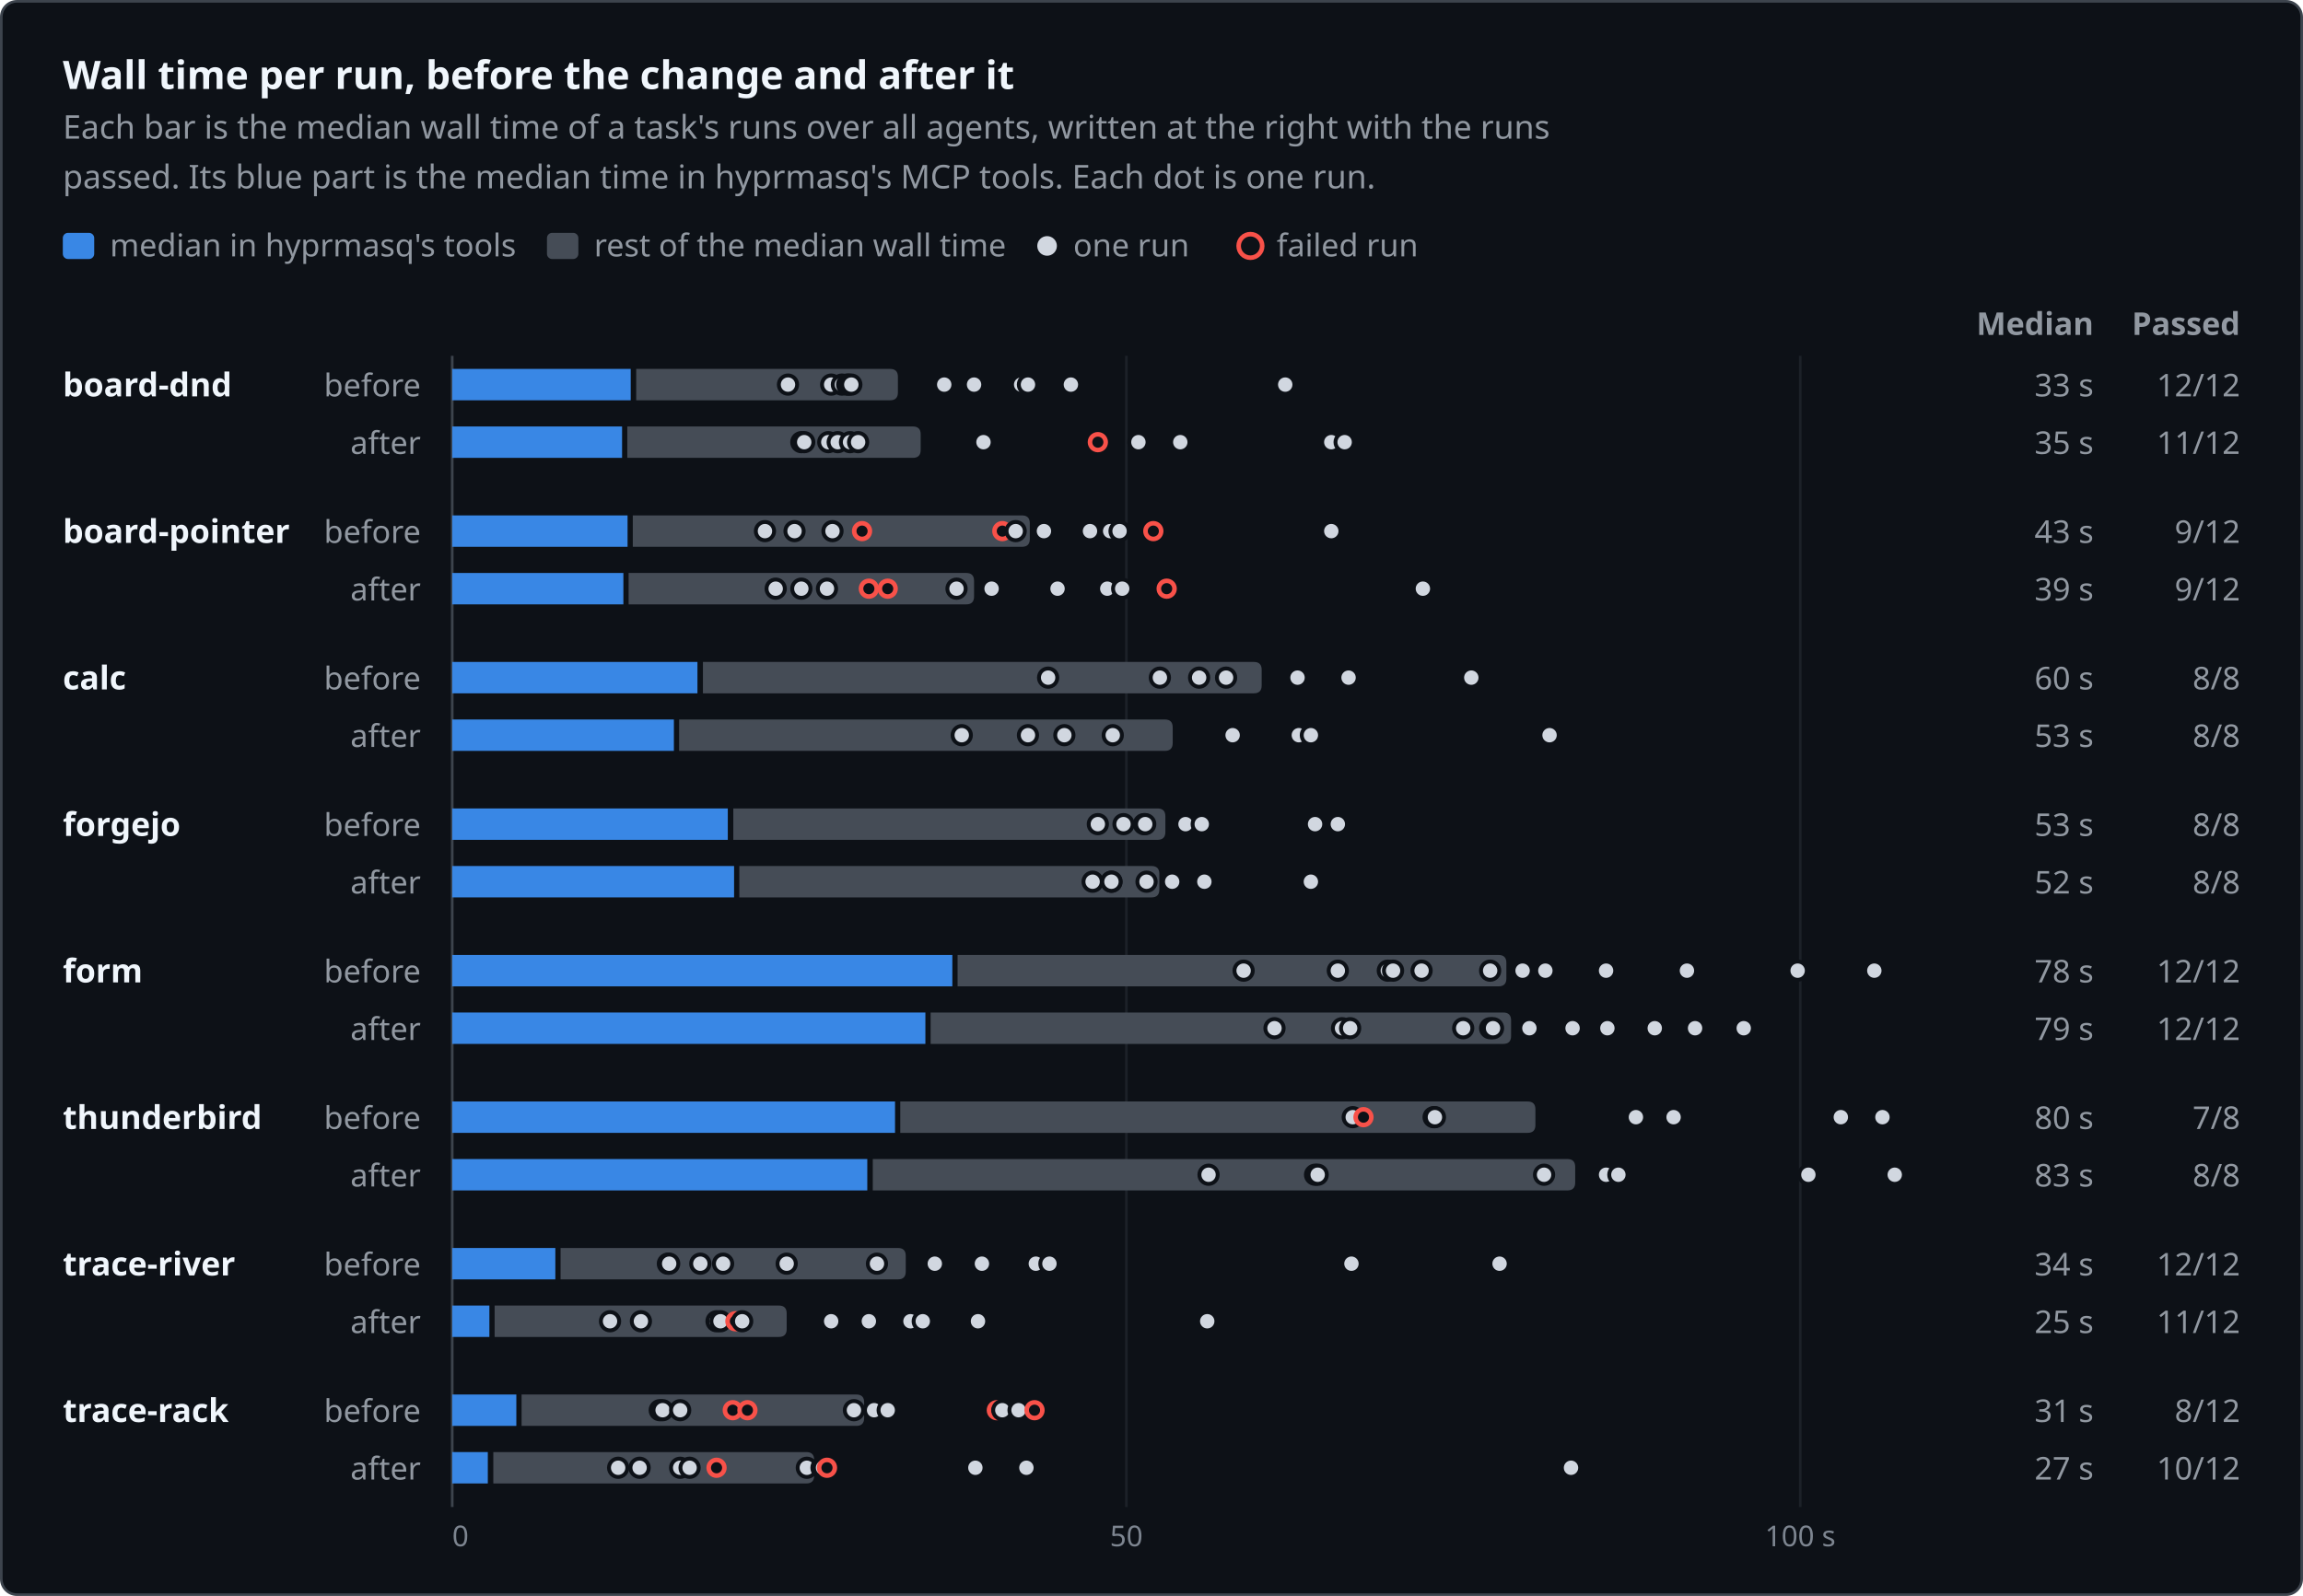
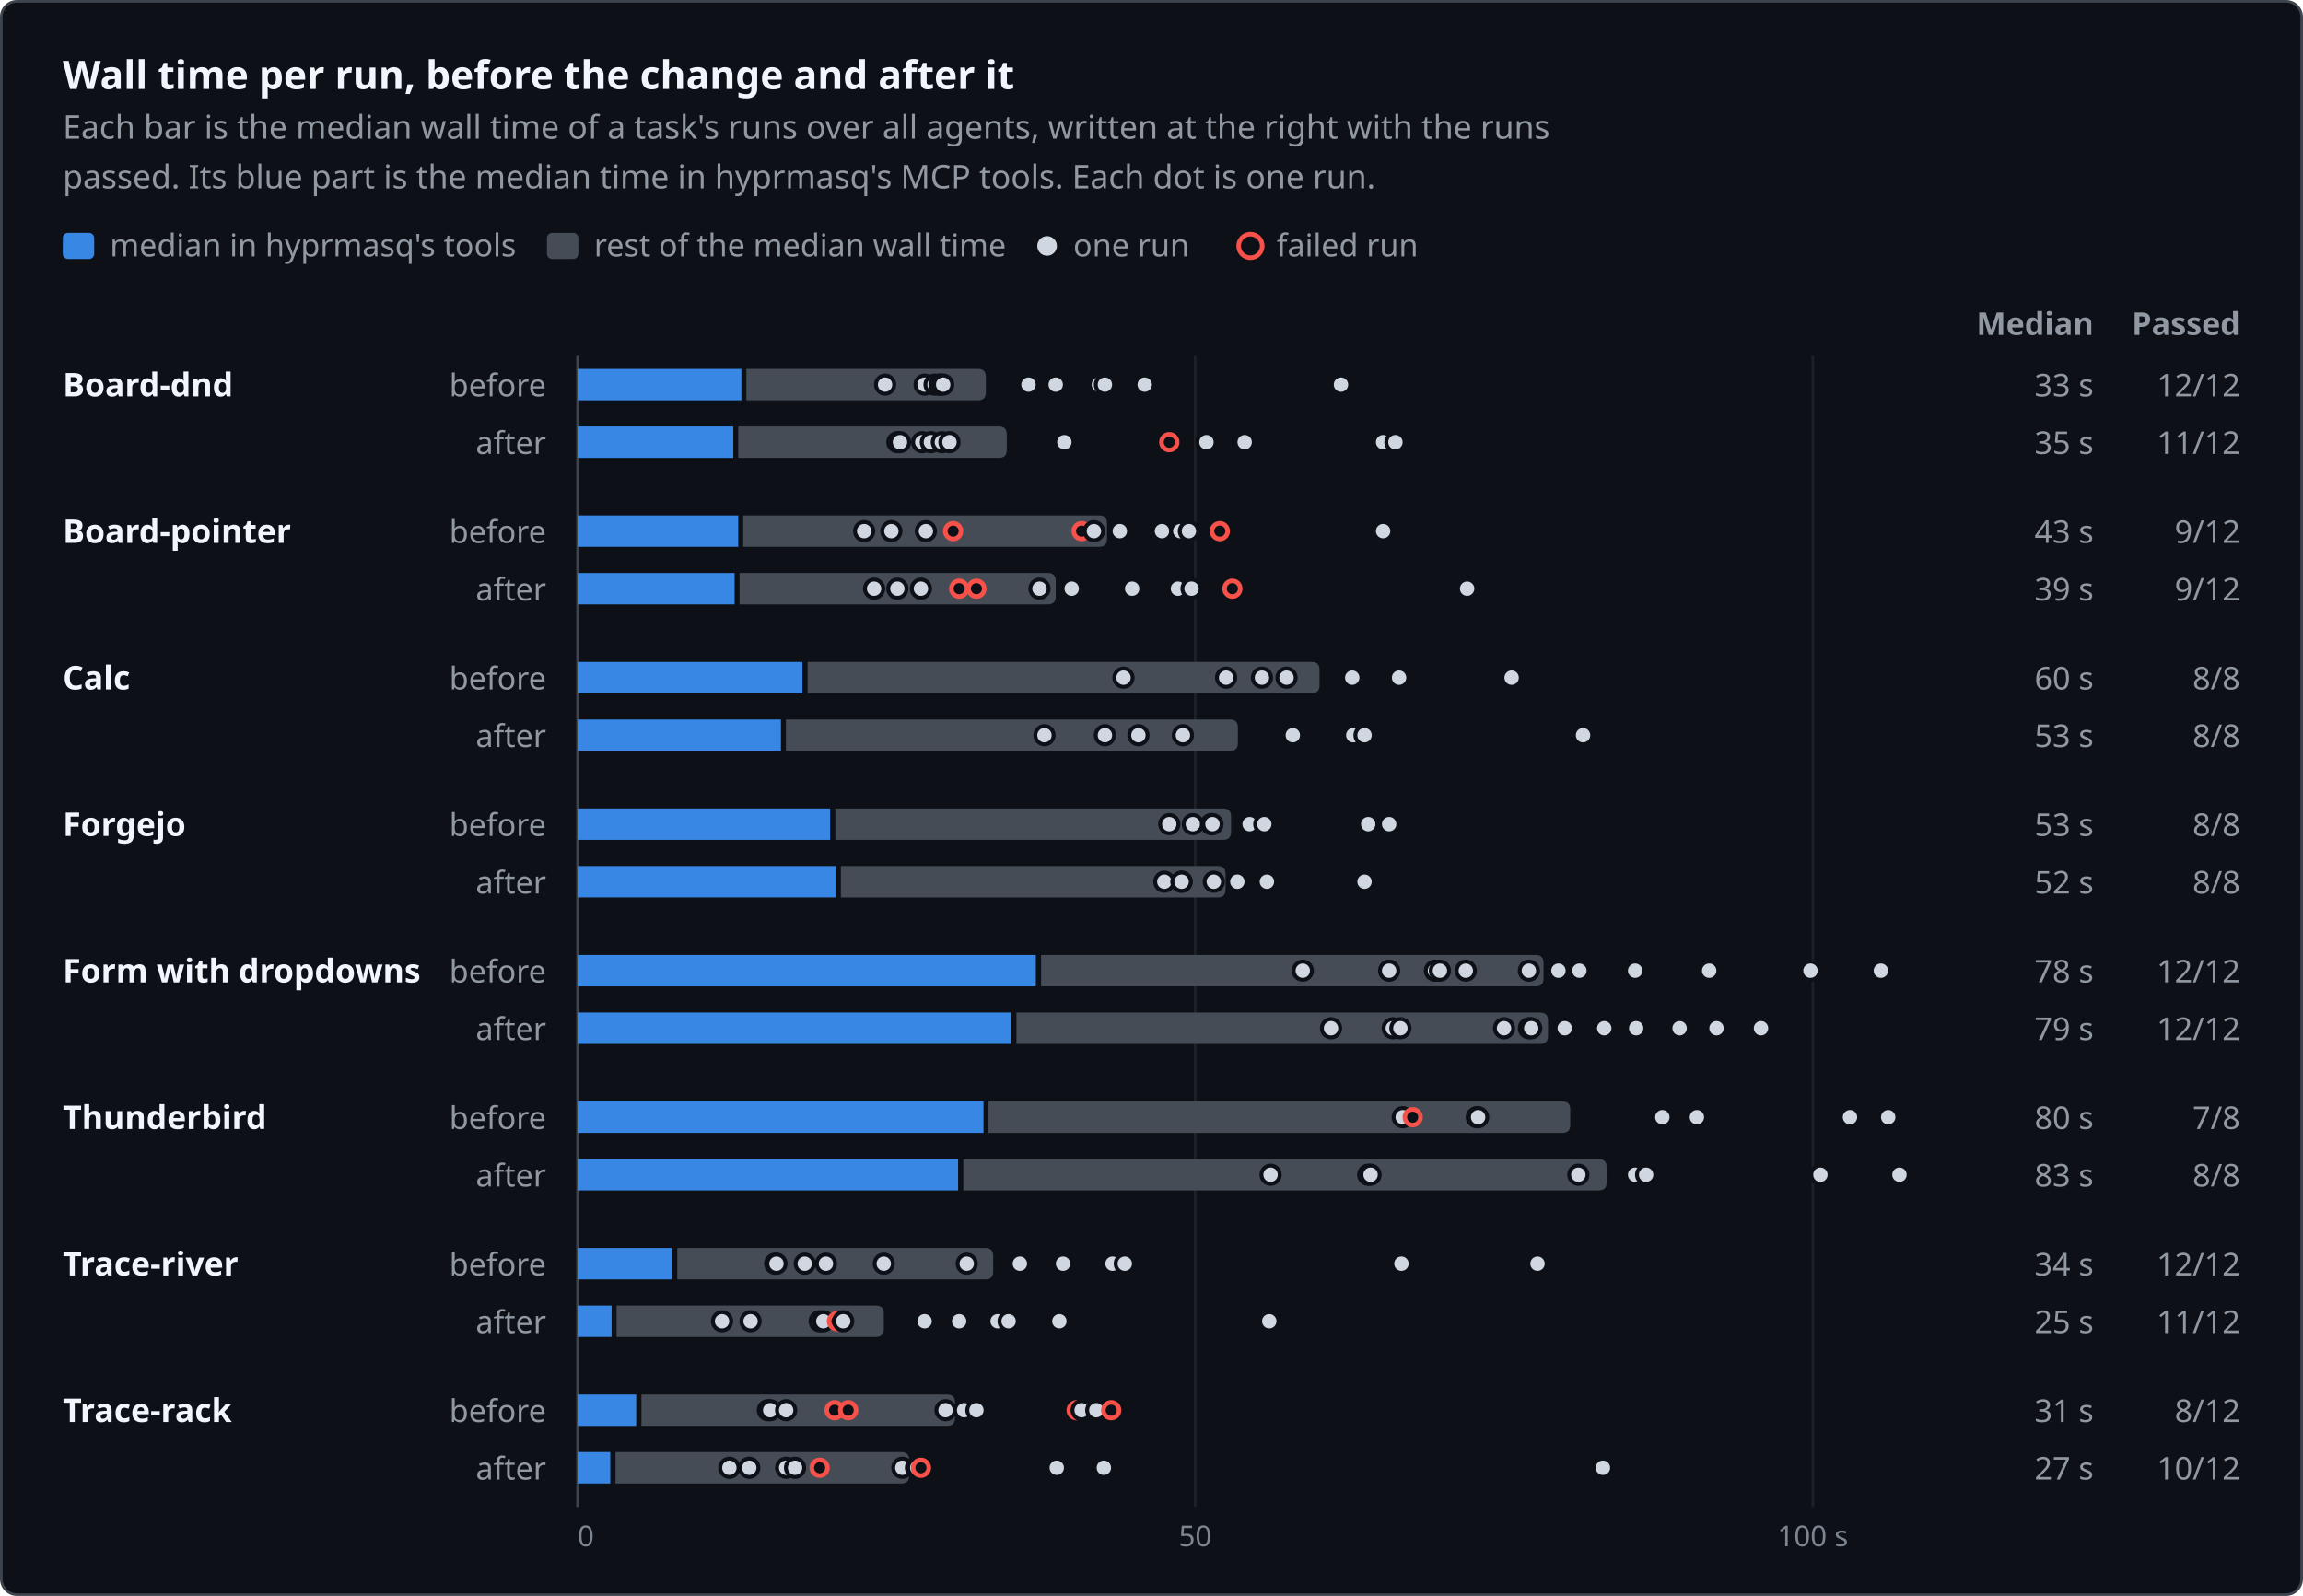
<svg xmlns="http://www.w3.org/2000/svg" width="880" height="610" viewBox="0 0 880 610" role="img" aria-label="Wall time per run of each task before the change and after it: the median over all agents, with the median time in hyprmasq's tools inside it, a dot per run, and the runs passed.">
  <style>text{font-family:-apple-system, BlinkMacSystemFont, "Segoe UI", "Noto Sans", Helvetica, Arial, sans-serif;font-variant-numeric:tabular-nums}.t{fill:#f0f6fc}.t2{fill:#9198a1}.m{fill:#7d8590}.bg{fill:#0d1117;stroke:#3d444d}.grid{stroke:#1c2128;stroke-width:1}.axis{stroke:#3d444d;stroke-width:1}.tools{fill:#3987e5}.out{fill:#454c56}.dot{fill:#d1d7e0;stroke:#0d1117;stroke-width:1.5}.miss{fill:#0d1117;stroke:#f85149;stroke-width:1.75}.pass{fill:#3fb950}.fail{fill:#0d1117;stroke:#f85149;stroke-width:1.75}.cut{stroke:#0d1117;stroke-width:2}.s0{fill:#3987e5}.s1{fill:#d95926}.s2{fill:#199e70}.s3{fill:#c98500}.s4{fill:#d55181}.s5{fill:#008300}.s6{fill:#9085e9}.s7{fill:#e66767}</style>
  <rect x="0.5" y="0.5" width="879" height="609" rx="6" class="bg" />
  <text x="24" y="34" class="t" font-size="15" font-weight="600">Wall time per run, before the change and after it</text>
  <text x="24" y="53" class="t2" font-size="12.5">Each bar is the median wall time of a task's runs over all agents, written at the right with the runs</text>
  <text x="24" y="72" class="t2" font-size="12.5">passed. Its blue part is the median time in hyprmasq's MCP tools. Each dot is one run.</text>
  <rect x="24" y="89" width="12" height="10" class="tools" rx="2" />
  <text x="42" y="98" class="t2" font-size="12">median in hyprmasq's tools</text>
  <rect x="209" y="89" width="12" height="10" class="out" rx="2" />
  <text x="227" y="98" class="t2" font-size="12">rest of the median wall time</text>
  <circle cx="400.1" cy="94" r="4.5" class="dot" />
  <text x="410.1" y="98" class="t2" font-size="12">one run</text>
  <circle cx="477.8" cy="94" r="4.5" class="miss" />
  <text x="487.8" y="98" class="t2" font-size="12">failed run</text>
  <text x="800" y="128" class="t2" font-size="12" text-anchor="end" font-weight="600">Median</text>
  <text x="856" y="128" class="t2" font-size="12" text-anchor="end" font-weight="600">Passed</text>
-   <line x1="172.8" y1="136" x2="172.8" y2="576" class="axis" />
-   <text x="172.8" y="591" class="m" font-size="11">0</text>
-   <line x1="430.4" y1="136" x2="430.4" y2="576" class="grid" />
-   <text x="430.4" y="591" class="m" font-size="11" text-anchor="middle">50</text>
-   <line x1="687.9" y1="136" x2="687.9" y2="576" class="grid" />
-   <text x="687.9" y="591" class="m" font-size="11" text-anchor="middle">100 s</text>
-   <text x="24" y="151.5" class="t" font-size="12.5" font-weight="600">board-dnd</text>
-   <text x="160.8" y="151.5" class="t2" font-size="12" text-anchor="end">before</text>
-   <rect x="172.8" y="141" width="68.2" height="12" class="tools" />
-   <path d="M243.1 141H340.1Q343.1 141 343.1 144V150Q343.1 153 340.1 153H243.1Z" class="out" />
-   <circle cx="301.1" cy="147" r="3.5" class="dot" />
-   <circle cx="317.6" cy="147" r="3.5" class="dot" />
-   <circle cx="321.7" cy="147" r="3.5" class="dot" />
-   <circle cx="323.7" cy="147" r="3.5" class="dot" />
-   <circle cx="324.3" cy="147" r="3.5" class="dot" />
-   <circle cx="325.3" cy="147" r="3.5" class="dot" />
-   <circle cx="360.8" cy="147" r="3.5" class="dot" />
-   <circle cx="372.2" cy="147" r="3.5" class="dot" />
-   <circle cx="390.2" cy="147" r="3.5" class="dot" />
-   <circle cx="392.8" cy="147" r="3.5" class="dot" />
-   <circle cx="409.2" cy="147" r="3.5" class="dot" />
-   <circle cx="491.1" cy="147" r="3.5" class="dot" />
+   <line x1="220.7" y1="136" x2="220.7" y2="576" class="axis" />
+   <text x="220.7" y="591" class="m" font-size="11">0</text>
+   <line x1="456.7" y1="136" x2="456.7" y2="576" class="grid" />
+   <text x="456.7" y="591" class="m" font-size="11" text-anchor="middle">50</text>
+   <line x1="692.7" y1="136" x2="692.7" y2="576" class="grid" />
+   <text x="692.7" y="591" class="m" font-size="11" text-anchor="middle">100 s</text>
+   <text x="24" y="151.5" class="t" font-size="12.5" font-weight="600">Board-dnd</text>
+   <text x="208.7" y="151.5" class="t2" font-size="12" text-anchor="end">before</text>
+   <rect x="220.7" y="141" width="62.6" height="12" class="tools" />
+   <path d="M285.2 141H373.7Q376.7 141 376.7 144V150Q376.7 153 373.7 153H285.2Z" class="out" />
+   <circle cx="338.2" cy="147" r="3.5" class="dot" />
+   <circle cx="353.3" cy="147" r="3.5" class="dot" />
+   <circle cx="357.1" cy="147" r="3.5" class="dot" />
+   <circle cx="359" cy="147" r="3.5" class="dot" />
+   <circle cx="359.5" cy="147" r="3.5" class="dot" />
+   <circle cx="360.4" cy="147" r="3.5" class="dot" />
+   <circle cx="393" cy="147" r="3.5" class="dot" />
+   <circle cx="403.4" cy="147" r="3.5" class="dot" />
+   <circle cx="419.9" cy="147" r="3.5" class="dot" />
+   <circle cx="422.2" cy="147" r="3.5" class="dot" />
+   <circle cx="437.4" cy="147" r="3.5" class="dot" />
+   <circle cx="512.4" cy="147" r="3.5" class="dot" />
  <text x="800" y="151.5" class="t2" font-size="12" text-anchor="end">33 s</text>
  <text x="856" y="151.5" class="t2" font-size="12" text-anchor="end">12/12</text>
-   <text x="160.8" y="173.5" class="t2" font-size="12" text-anchor="end">after</text>
-   <rect x="172.8" y="163" width="64.9" height="12" class="tools" />
-   <path d="M239.7 163H348.8Q351.8 163 351.8 166V172Q351.8 175 348.8 175H239.7Z" class="out" />
-   <circle cx="306.2" cy="169" r="3.5" class="dot" />
-   <circle cx="307.3" cy="169" r="3.5" class="dot" />
-   <circle cx="316.5" cy="169" r="3.5" class="dot" />
-   <circle cx="320.1" cy="169" r="3.5" class="dot" />
-   <circle cx="324.8" cy="169" r="3.5" class="dot" />
-   <circle cx="327.9" cy="169" r="3.5" class="dot" />
-   <circle cx="375.8" cy="169" r="3.5" class="dot" />
-   <circle cx="419.5" cy="169" r="3" class="miss" />
-   <circle cx="435" cy="169" r="3.5" class="dot" />
-   <circle cx="451" cy="169" r="3.5" class="dot" />
-   <circle cx="508.7" cy="169" r="3.5" class="dot" />
-   <circle cx="513.8" cy="169" r="3.5" class="dot" />
+   <text x="208.7" y="173.5" class="t2" font-size="12" text-anchor="end">after</text>
+   <rect x="220.7" y="163" width="59.5" height="12" class="tools" />
+   <path d="M282.1 163H381.7Q384.7 163 384.7 166V172Q384.7 175 381.7 175H282.1Z" class="out" />
+   <circle cx="342.9" cy="169" r="3.5" class="dot" />
+   <circle cx="343.9" cy="169" r="3.5" class="dot" />
+   <circle cx="352.4" cy="169" r="3.5" class="dot" />
+   <circle cx="355.7" cy="169" r="3.5" class="dot" />
+   <circle cx="359.9" cy="169" r="3.5" class="dot" />
+   <circle cx="362.8" cy="169" r="3.5" class="dot" />
+   <circle cx="406.7" cy="169" r="3.5" class="dot" />
+   <circle cx="446.8" cy="169" r="3" class="miss" />
+   <circle cx="461" cy="169" r="3.5" class="dot" />
+   <circle cx="475.6" cy="169" r="3.5" class="dot" />
+   <circle cx="528.5" cy="169" r="3.5" class="dot" />
+   <circle cx="533.2" cy="169" r="3.5" class="dot" />
  <text x="800" y="173.5" class="t2" font-size="12" text-anchor="end">35 s</text>
  <text x="856" y="173.5" class="t2" font-size="12" text-anchor="end">11/12</text>
-   <text x="24" y="207.5" class="t" font-size="12.5" font-weight="600">board-pointer</text>
-   <text x="160.8" y="207.5" class="t2" font-size="12" text-anchor="end">before</text>
-   <rect x="172.8" y="197" width="67" height="12" class="tools" />
-   <path d="M241.8 197H390.5Q393.5 197 393.5 200V206Q393.5 209 390.5 209H241.8Z" class="out" />
-   <circle cx="292.3" cy="203" r="3.5" class="dot" />
-   <circle cx="303.6" cy="203" r="3.5" class="dot" />
-   <circle cx="318.1" cy="203" r="3.5" class="dot" />
-   <circle cx="329.4" cy="203" r="3" class="miss" />
-   <circle cx="383" cy="203" r="3" class="miss" />
-   <circle cx="388.1" cy="203" r="3.5" class="dot" />
-   <circle cx="398.9" cy="203" r="3.5" class="dot" />
-   <circle cx="416.5" cy="203" r="3.5" class="dot" />
-   <circle cx="424.2" cy="203" r="3.5" class="dot" />
-   <circle cx="427.8" cy="203" r="3.5" class="dot" />
-   <circle cx="440.7" cy="203" r="3" class="miss" />
-   <circle cx="508.7" cy="203" r="3.5" class="dot" />
+   <text x="24" y="207.5" class="t" font-size="12.5" font-weight="600">Board-pointer</text>
+   <text x="208.7" y="207.5" class="t2" font-size="12" text-anchor="end">before</text>
+   <rect x="220.7" y="197" width="61.4" height="12" class="tools" />
+   <path d="M284 197H420Q423 197 423 200V206Q423 209 420 209H284Z" class="out" />
+   <circle cx="330.2" cy="203" r="3.5" class="dot" />
+   <circle cx="340.6" cy="203" r="3.5" class="dot" />
+   <circle cx="353.8" cy="203" r="3.5" class="dot" />
+   <circle cx="364.2" cy="203" r="3" class="miss" />
+   <circle cx="413.3" cy="203" r="3" class="miss" />
+   <circle cx="418" cy="203" r="3.5" class="dot" />
+   <circle cx="427.9" cy="203" r="3.5" class="dot" />
+   <circle cx="444" cy="203" r="3.5" class="dot" />
+   <circle cx="451" cy="203" r="3.5" class="dot" />
+   <circle cx="454.3" cy="203" r="3.5" class="dot" />
+   <circle cx="466.1" cy="203" r="3" class="miss" />
+   <circle cx="528.5" cy="203" r="3.5" class="dot" />
  <text x="800" y="207.5" class="t2" font-size="12" text-anchor="end">43 s</text>
  <text x="856" y="207.5" class="t2" font-size="12" text-anchor="end">9/12</text>
-   <text x="160.8" y="229.5" class="t2" font-size="12" text-anchor="end">after</text>
-   <rect x="172.8" y="219" width="65.4" height="12" class="tools" />
-   <path d="M240.2 219H369.2Q372.2 219 372.2 222V228Q372.2 231 369.2 231H240.2Z" class="out" />
-   <circle cx="296.4" cy="225" r="3.5" class="dot" />
-   <circle cx="306.2" cy="225" r="3.5" class="dot" />
-   <circle cx="316" cy="225" r="3.5" class="dot" />
-   <circle cx="332" cy="225" r="3" class="miss" />
-   <circle cx="339.2" cy="225" r="3" class="miss" />
-   <circle cx="365.5" cy="225" r="3.5" class="dot" />
-   <circle cx="378.9" cy="225" r="3.5" class="dot" />
-   <circle cx="404.1" cy="225" r="3.5" class="dot" />
-   <circle cx="423.1" cy="225" r="3.5" class="dot" />
-   <circle cx="428.8" cy="225" r="3.5" class="dot" />
-   <circle cx="445.8" cy="225" r="3" class="miss" />
-   <circle cx="543.7" cy="225" r="3.5" class="dot" />
+   <text x="208.7" y="229.5" class="t2" font-size="12" text-anchor="end">after</text>
+   <rect x="220.7" y="219" width="60" height="12" class="tools" />
+   <path d="M282.6 219H400.4Q403.4 219 403.4 222V228Q403.4 231 400.4 231H282.6Z" class="out" />
+   <circle cx="334" cy="225" r="3.5" class="dot" />
+   <circle cx="342.9" cy="225" r="3.5" class="dot" />
+   <circle cx="351.9" cy="225" r="3.5" class="dot" />
+   <circle cx="366.5" cy="225" r="3" class="miss" />
+   <circle cx="373.1" cy="225" r="3" class="miss" />
+   <circle cx="397.2" cy="225" r="3.5" class="dot" />
+   <circle cx="409.5" cy="225" r="3.5" class="dot" />
+   <circle cx="432.6" cy="225" r="3.5" class="dot" />
+   <circle cx="450.1" cy="225" r="3.5" class="dot" />
+   <circle cx="455.3" cy="225" r="3.5" class="dot" />
+   <circle cx="470.9" cy="225" r="3" class="miss" />
+   <circle cx="560.6" cy="225" r="3.5" class="dot" />
  <text x="800" y="229.5" class="t2" font-size="12" text-anchor="end">39 s</text>
  <text x="856" y="229.5" class="t2" font-size="12" text-anchor="end">9/12</text>
-   <text x="24" y="263.5" class="t" font-size="12.5" font-weight="600">calc</text>
-   <text x="160.8" y="263.5" class="t2" font-size="12" text-anchor="end">before</text>
-   <rect x="172.8" y="253" width="93.7" height="12" class="tools" />
-   <path d="M268.6 253H479.1Q482.1 253 482.1 256V262Q482.1 265 479.1 265H268.6Z" class="out" />
-   <circle cx="400.5" cy="259" r="3.5" class="dot" />
-   <circle cx="443.2" cy="259" r="3.5" class="dot" />
-   <circle cx="458.2" cy="259" r="3.5" class="dot" />
+   <text x="24" y="263.5" class="t" font-size="12.5" font-weight="600">Calc</text>
+   <text x="208.7" y="263.5" class="t2" font-size="12" text-anchor="end">before</text>
+   <rect x="220.7" y="253" width="85.9" height="12" class="tools" />
+   <path d="M308.6 253H501.2Q504.2 253 504.2 256V262Q504.2 265 501.2 265H308.6Z" class="out" />
+   <circle cx="429.3" cy="259" r="3.5" class="dot" />
  <circle cx="468.5" cy="259" r="3.5" class="dot" />
-   <circle cx="495.8" cy="259" r="3.5" class="dot" />
-   <circle cx="515.3" cy="259" r="3.5" class="dot" />
-   <circle cx="515.3" cy="259" r="3.5" class="dot" />
-   <circle cx="562.2" cy="259" r="3.5" class="dot" />
+   <circle cx="482.2" cy="259" r="3.5" class="dot" />
+   <circle cx="491.6" cy="259" r="3.5" class="dot" />
+   <circle cx="516.7" cy="259" r="3.5" class="dot" />
+   <circle cx="534.6" cy="259" r="3.5" class="dot" />
+   <circle cx="534.6" cy="259" r="3.5" class="dot" />
+   <circle cx="577.6" cy="259" r="3.5" class="dot" />
  <text x="800" y="263.5" class="t2" font-size="12" text-anchor="end">60 s</text>
  <text x="856" y="263.5" class="t2" font-size="12" text-anchor="end">8/8</text>
-   <text x="160.8" y="285.5" class="t2" font-size="12" text-anchor="end">after</text>
-   <rect x="172.8" y="275" width="84.7" height="12" class="tools" />
-   <path d="M259.5 275H445.1Q448.1 275 448.1 278V284Q448.1 287 445.1 287H259.5Z" class="out" />
-   <circle cx="367.5" cy="281" r="3.5" class="dot" />
-   <circle cx="392.8" cy="281" r="3.5" class="dot" />
-   <circle cx="406.7" cy="281" r="3.5" class="dot" />
-   <circle cx="425.2" cy="281" r="3.5" class="dot" />
-   <circle cx="471" cy="281" r="3.5" class="dot" />
-   <circle cx="496.3" cy="281" r="3.5" class="dot" />
-   <circle cx="500.9" cy="281" r="3.5" class="dot" />
-   <circle cx="592.1" cy="281" r="3.5" class="dot" />
+   <text x="208.7" y="285.5" class="t2" font-size="12" text-anchor="end">after</text>
+   <rect x="220.7" y="275" width="77.7" height="12" class="tools" />
+   <path d="M300.3 275H470Q473 275 473 278V284Q473 287 470 287H300.3Z" class="out" />
+   <circle cx="399.1" cy="281" r="3.5" class="dot" />
+   <circle cx="422.2" cy="281" r="3.5" class="dot" />
+   <circle cx="435" cy="281" r="3.5" class="dot" />
+   <circle cx="452" cy="281" r="3.5" class="dot" />
+   <circle cx="494" cy="281" r="3.5" class="dot" />
+   <circle cx="517.1" cy="281" r="3.5" class="dot" />
+   <circle cx="521.4" cy="281" r="3.5" class="dot" />
+   <circle cx="604.9" cy="281" r="3.5" class="dot" />
  <text x="800" y="285.5" class="t2" font-size="12" text-anchor="end">53 s</text>
  <text x="856" y="285.5" class="t2" font-size="12" text-anchor="end">8/8</text>
-   <text x="24" y="319.5" class="t" font-size="12.5" font-weight="600">forgejo</text>
-   <text x="160.8" y="319.5" class="t2" font-size="12" text-anchor="end">before</text>
-   <rect x="172.8" y="309" width="105.3" height="12" class="tools" />
-   <path d="M280.2 309H442.3Q445.3 309 445.3 312V318Q445.3 321 442.3 321H280.2Z" class="out" />
-   <circle cx="419.5" cy="315" r="3.5" class="dot" />
-   <circle cx="429.3" cy="315" r="3.5" class="dot" />
-   <circle cx="437.1" cy="315" r="3.5" class="dot" />
-   <circle cx="437.6" cy="315" r="3.5" class="dot" />
-   <circle cx="453" cy="315" r="3.5" class="dot" />
-   <circle cx="459.2" cy="315" r="3.5" class="dot" />
-   <circle cx="502.5" cy="315" r="3.5" class="dot" />
-   <circle cx="511.2" cy="315" r="3.5" class="dot" />
+   <text x="24" y="319.5" class="t" font-size="12.5" font-weight="600">Forgejo</text>
+   <text x="208.7" y="319.5" class="t2" font-size="12" text-anchor="end">before</text>
+   <rect x="220.7" y="309" width="96.5" height="12" class="tools" />
+   <path d="M319.2 309H467.4Q470.4 309 470.4 312V318Q470.4 321 467.4 321H319.2Z" class="out" />
+   <circle cx="446.8" cy="315" r="3.5" class="dot" />
+   <circle cx="455.8" cy="315" r="3.5" class="dot" />
+   <circle cx="462.8" cy="315" r="3.5" class="dot" />
+   <circle cx="463.3" cy="315" r="3.5" class="dot" />
+   <circle cx="477.5" cy="315" r="3.5" class="dot" />
+   <circle cx="483.1" cy="315" r="3.5" class="dot" />
+   <circle cx="522.8" cy="315" r="3.5" class="dot" />
+   <circle cx="530.8" cy="315" r="3.5" class="dot" />
  <text x="800" y="319.5" class="t2" font-size="12" text-anchor="end">53 s</text>
  <text x="856" y="319.5" class="t2" font-size="12" text-anchor="end">8/8</text>
-   <text x="160.8" y="341.5" class="t2" font-size="12" text-anchor="end">after</text>
-   <rect x="172.8" y="331" width="107.7" height="12" class="tools" />
-   <path d="M282.5 331H440Q443 331 443 334V340Q443 343 440 343H282.5Z" class="out" />
-   <circle cx="417.5" cy="337" r="3.5" class="dot" />
-   <circle cx="424.7" cy="337" r="3.5" class="dot" />
-   <circle cx="424.7" cy="337" r="3.5" class="dot" />
-   <circle cx="438.1" cy="337" r="3.5" class="dot" />
-   <circle cx="447.9" cy="337" r="3.5" class="dot" />
-   <circle cx="460.2" cy="337" r="3.5" class="dot" />
-   <circle cx="499.9" cy="337" r="3.5" class="dot" />
-   <circle cx="500.9" cy="337" r="3.5" class="dot" />
+   <text x="208.7" y="341.5" class="t2" font-size="12" text-anchor="end">after</text>
+   <rect x="220.7" y="331" width="98.7" height="12" class="tools" />
+   <path d="M321.3 331H465.3Q468.3 331 468.3 334V340Q468.3 343 465.3 343H321.3Z" class="out" />
+   <circle cx="444.9" cy="337" r="3.5" class="dot" />
+   <circle cx="451.5" cy="337" r="3.5" class="dot" />
+   <circle cx="451.5" cy="337" r="3.5" class="dot" />
+   <circle cx="463.8" cy="337" r="3.5" class="dot" />
+   <circle cx="472.8" cy="337" r="3.5" class="dot" />
+   <circle cx="484.1" cy="337" r="3.5" class="dot" />
+   <circle cx="520.4" cy="337" r="3.5" class="dot" />
+   <circle cx="521.4" cy="337" r="3.5" class="dot" />
  <text x="800" y="341.5" class="t2" font-size="12" text-anchor="end">52 s</text>
  <text x="856" y="341.5" class="t2" font-size="12" text-anchor="end">8/8</text>
-   <text x="24" y="375.5" class="t" font-size="12.5" font-weight="600">form</text>
-   <text x="160.8" y="375.5" class="t2" font-size="12" text-anchor="end">before</text>
-   <rect x="172.8" y="365" width="191.1" height="12" class="tools" />
-   <path d="M365.9 365H572.6Q575.6 365 575.6 368V374Q575.6 377 572.6 377H365.9Z" class="out" />
-   <circle cx="475.2" cy="371" r="3.5" class="dot" />
-   <circle cx="511.2" cy="371" r="3.5" class="dot" />
-   <circle cx="530.3" cy="371" r="3.5" class="dot" />
-   <circle cx="532.3" cy="371" r="3.5" class="dot" />
-   <circle cx="543.2" cy="371" r="3.5" class="dot" />
-   <circle cx="569.4" cy="371" r="3.5" class="dot" />
-   <circle cx="581.8" cy="371" r="3.5" class="dot" />
-   <circle cx="590.5" cy="371" r="3.5" class="dot" />
-   <circle cx="613.7" cy="371" r="3.5" class="dot" />
-   <circle cx="644.6" cy="371" r="3.5" class="dot" />
-   <circle cx="686.9" cy="371" r="3.5" class="dot" />
-   <circle cx="716.2" cy="371" r="3.5" class="dot" />
+   <text x="24" y="375.5" class="t" font-size="12.5" font-weight="600">Form with dropdowns</text>
+   <text x="208.7" y="375.5" class="t2" font-size="12" text-anchor="end">before</text>
+   <rect x="220.7" y="365" width="175.1" height="12" class="tools" />
+   <path d="M397.8 365H586.8Q589.8 365 589.8 368V374Q589.8 377 586.8 377H397.8Z" class="out" />
+   <circle cx="497.8" cy="371" r="3.5" class="dot" />
+   <circle cx="530.8" cy="371" r="3.5" class="dot" />
+   <circle cx="548.3" cy="371" r="3.5" class="dot" />
+   <circle cx="550.2" cy="371" r="3.5" class="dot" />
+   <circle cx="560.1" cy="371" r="3.5" class="dot" />
+   <circle cx="584.2" cy="371" r="3.5" class="dot" />
+   <circle cx="595.5" cy="371" r="3.5" class="dot" />
+   <circle cx="603.5" cy="371" r="3.5" class="dot" />
+   <circle cx="624.8" cy="371" r="3.5" class="dot" />
+   <circle cx="653.1" cy="371" r="3.5" class="dot" />
+   <circle cx="691.8" cy="371" r="3.5" class="dot" />
+   <circle cx="718.7" cy="371" r="3.5" class="dot" />
  <text x="800" y="375.5" class="t2" font-size="12" text-anchor="end">78 s</text>
  <text x="856" y="375.5" class="t2" font-size="12" text-anchor="end">12/12</text>
-   <text x="160.8" y="397.5" class="t2" font-size="12" text-anchor="end">after</text>
-   <rect x="172.8" y="387" width="180.8" height="12" class="tools" />
-   <path d="M355.6 387H574.4Q577.4 387 577.4 390V396Q577.4 399 574.4 399H355.6Z" class="out" />
-   <circle cx="487" cy="393" r="3.5" class="dot" />
-   <circle cx="512.8" cy="393" r="3.5" class="dot" />
-   <circle cx="515.9" cy="393" r="3.5" class="dot" />
-   <circle cx="559.1" cy="393" r="3.5" class="dot" />
-   <circle cx="569.4" cy="393" r="3.5" class="dot" />
-   <circle cx="570.5" cy="393" r="3.5" class="dot" />
-   <circle cx="584.4" cy="393" r="3.5" class="dot" />
-   <circle cx="600.9" cy="393" r="3.5" class="dot" />
-   <circle cx="614.2" cy="393" r="3.5" class="dot" />
-   <circle cx="632.3" cy="393" r="3.5" class="dot" />
-   <circle cx="647.7" cy="393" r="3.5" class="dot" />
-   <circle cx="666.3" cy="393" r="3.5" class="dot" />
+   <text x="208.7" y="397.5" class="t2" font-size="12" text-anchor="end">after</text>
+   <rect x="220.7" y="387" width="165.7" height="12" class="tools" />
+   <path d="M388.4 387H588.5Q591.5 387 591.5 390V396Q591.5 399 588.5 399H388.4Z" class="out" />
+   <circle cx="508.6" cy="393" r="3.5" class="dot" />
+   <circle cx="532.2" cy="393" r="3.5" class="dot" />
+   <circle cx="535.1" cy="393" r="3.5" class="dot" />
+   <circle cx="574.7" cy="393" r="3.5" class="dot" />
+   <circle cx="584.2" cy="393" r="3.5" class="dot" />
+   <circle cx="585.1" cy="393" r="3.5" class="dot" />
+   <circle cx="597.9" cy="393" r="3.5" class="dot" />
+   <circle cx="613" cy="393" r="3.5" class="dot" />
+   <circle cx="625.2" cy="393" r="3.5" class="dot" />
+   <circle cx="641.8" cy="393" r="3.5" class="dot" />
+   <circle cx="655.9" cy="393" r="3.5" class="dot" />
+   <circle cx="672.9" cy="393" r="3.5" class="dot" />
  <text x="800" y="397.5" class="t2" font-size="12" text-anchor="end">79 s</text>
  <text x="856" y="397.5" class="t2" font-size="12" text-anchor="end">12/12</text>
-   <text x="24" y="431.5" class="t" font-size="12.5" font-weight="600">thunderbird</text>
-   <text x="160.8" y="431.5" class="t2" font-size="12" text-anchor="end">before</text>
-   <rect x="172.8" y="421" width="169.2" height="12" class="tools" />
-   <path d="M344 421H583.7Q586.7 421 586.7 424V430Q586.7 433 583.7 433H344Z" class="out" />
-   <circle cx="516.9" cy="427" r="3.5" class="dot" />
-   <circle cx="521" cy="427" r="3" class="miss" />
-   <circle cx="547.8" cy="427" r="3.5" class="dot" />
-   <circle cx="548.3" cy="427" r="3.5" class="dot" />
-   <circle cx="625.1" cy="427" r="3.5" class="dot" />
-   <circle cx="639.5" cy="427" r="3.5" class="dot" />
-   <circle cx="703.4" cy="427" r="3.5" class="dot" />
-   <circle cx="719.3" cy="427" r="3.5" class="dot" />
+   <text x="24" y="431.5" class="t" font-size="12.5" font-weight="600">Thunderbird</text>
+   <text x="208.7" y="431.5" class="t2" font-size="12" text-anchor="end">before</text>
+   <rect x="220.7" y="421" width="155.1" height="12" class="tools" />
+   <path d="M377.7 421H597Q600 421 600 424V430Q600 433 597 433H377.7Z" class="out" />
+   <circle cx="536" cy="427" r="3.5" class="dot" />
+   <circle cx="539.8" cy="427" r="3" class="miss" />
+   <circle cx="564.3" cy="427" r="3.5" class="dot" />
+   <circle cx="564.8" cy="427" r="3.5" class="dot" />
+   <circle cx="635.2" cy="427" r="3.5" class="dot" />
+   <circle cx="648.4" cy="427" r="3.5" class="dot" />
+   <circle cx="706.9" cy="427" r="3.5" class="dot" />
+   <circle cx="721.5" cy="427" r="3.5" class="dot" />
  <text x="800" y="431.5" class="t2" font-size="12" text-anchor="end">80 s</text>
  <text x="856" y="431.5" class="t2" font-size="12" text-anchor="end">7/8</text>
-   <text x="160.8" y="453.5" class="t2" font-size="12" text-anchor="end">after</text>
-   <rect x="172.8" y="443" width="158.6" height="12" class="tools" />
-   <path d="M333.5 443H598.9Q601.9 443 601.9 446V452Q601.9 455 598.9 455H333.5Z" class="out" />
-   <circle cx="461.8" cy="449" r="3.5" class="dot" />
-   <circle cx="502.5" cy="449" r="3.5" class="dot" />
-   <circle cx="503.5" cy="449" r="3.5" class="dot" />
-   <circle cx="590" cy="449" r="3.5" class="dot" />
-   <circle cx="613.7" cy="449" r="3.5" class="dot" />
-   <circle cx="618.4" cy="449" r="3.5" class="dot" />
-   <circle cx="691" cy="449" r="3.5" class="dot" />
-   <circle cx="724" cy="449" r="3.5" class="dot" />
+   <text x="208.7" y="453.5" class="t2" font-size="12" text-anchor="end">after</text>
+   <rect x="220.7" y="443" width="145.4" height="12" class="tools" />
+   <path d="M368.1 443H610.9Q613.9 443 613.9 446V452Q613.9 455 610.9 455H368.1Z" class="out" />
+   <circle cx="485.5" cy="449" r="3.5" class="dot" />
+   <circle cx="522.8" cy="449" r="3.5" class="dot" />
+   <circle cx="523.7" cy="449" r="3.5" class="dot" />
+   <circle cx="603.1" cy="449" r="3.5" class="dot" />
+   <circle cx="624.8" cy="449" r="3.5" class="dot" />
+   <circle cx="629" cy="449" r="3.5" class="dot" />
+   <circle cx="695.6" cy="449" r="3.5" class="dot" />
+   <circle cx="725.8" cy="449" r="3.5" class="dot" />
  <text x="800" y="453.5" class="t2" font-size="12" text-anchor="end">83 s</text>
  <text x="856" y="453.5" class="t2" font-size="12" text-anchor="end">8/8</text>
-   <text x="24" y="487.5" class="t" font-size="12.5" font-weight="600">trace-river</text>
-   <text x="160.8" y="487.5" class="t2" font-size="12" text-anchor="end">before</text>
-   <rect x="172.8" y="477" width="39.4" height="12" class="tools" />
-   <path d="M214.2 477H343.1Q346.1 477 346.1 480V486Q346.1 489 343.1 489H214.2Z" class="out" />
-   <circle cx="255.2" cy="483" r="3.5" class="dot" />
-   <circle cx="255.7" cy="483" r="3.5" class="dot" />
-   <circle cx="267.6" cy="483" r="3.5" class="dot" />
-   <circle cx="276.3" cy="483" r="3.5" class="dot" />
-   <circle cx="300.6" cy="483" r="3.5" class="dot" />
-   <circle cx="335.1" cy="483" r="3.5" class="dot" />
-   <circle cx="357.2" cy="483" r="3.5" class="dot" />
-   <circle cx="375.2" cy="483" r="3.5" class="dot" />
-   <circle cx="395.8" cy="483" r="3.5" class="dot" />
-   <circle cx="401" cy="483" r="3.5" class="dot" />
-   <circle cx="516.4" cy="483" r="3.5" class="dot" />
-   <circle cx="573" cy="483" r="3.5" class="dot" />
+   <text x="24" y="487.5" class="t" font-size="12.5" font-weight="600">Trace-river</text>
+   <text x="208.7" y="487.5" class="t2" font-size="12" text-anchor="end">before</text>
+   <rect x="220.7" y="477" width="36.1" height="12" class="tools" />
+   <path d="M258.8 477H376.5Q379.5 477 379.5 480V486Q379.5 489 376.5 489H258.8Z" class="out" />
+   <circle cx="296.2" cy="483" r="3.5" class="dot" />
+   <circle cx="296.7" cy="483" r="3.5" class="dot" />
+   <circle cx="307.5" cy="483" r="3.5" class="dot" />
+   <circle cx="315.6" cy="483" r="3.5" class="dot" />
+   <circle cx="337.7" cy="483" r="3.5" class="dot" />
+   <circle cx="369.4" cy="483" r="3.5" class="dot" />
+   <circle cx="389.7" cy="483" r="3.5" class="dot" />
+   <circle cx="406.2" cy="483" r="3.5" class="dot" />
+   <circle cx="425.1" cy="483" r="3.5" class="dot" />
+   <circle cx="429.8" cy="483" r="3.5" class="dot" />
+   <circle cx="535.5" cy="483" r="3.5" class="dot" />
+   <circle cx="587.5" cy="483" r="3.5" class="dot" />
  <text x="800" y="487.5" class="t2" font-size="12" text-anchor="end">34 s</text>
  <text x="856" y="487.5" class="t2" font-size="12" text-anchor="end">12/12</text>
-   <text x="160.8" y="509.5" class="t2" font-size="12" text-anchor="end">after</text>
-   <rect x="172.8" y="499" width="14.2" height="12" class="tools" />
-   <path d="M189 499H297.6Q300.6 499 300.6 502V508Q300.6 511 297.6 511H189Z" class="out" />
-   <circle cx="233.1" cy="505" r="3.5" class="dot" />
-   <circle cx="244.9" cy="505" r="3.5" class="dot" />
-   <circle cx="273.8" cy="505" r="3.5" class="dot" />
-   <circle cx="275.3" cy="505" r="3.5" class="dot" />
-   <circle cx="281" cy="505" r="3" class="miss" />
-   <circle cx="283.6" cy="505" r="3.5" class="dot" />
-   <circle cx="317.6" cy="505" r="3.5" class="dot" />
-   <circle cx="332" cy="505" r="3.5" class="dot" />
-   <circle cx="347.9" cy="505" r="3.5" class="dot" />
-   <circle cx="352.6" cy="505" r="3.5" class="dot" />
-   <circle cx="373.7" cy="505" r="3.5" class="dot" />
-   <circle cx="461.3" cy="505" r="3.5" class="dot" />
+   <text x="208.7" y="509.5" class="t2" font-size="12" text-anchor="end">after</text>
+   <rect x="220.7" y="499" width="13" height="12" class="tools" />
+   <path d="M235.6 499H334.7Q337.7 499 337.7 502V508Q337.7 511 334.7 511H235.6Z" class="out" />
+   <circle cx="275.9" cy="505" r="3.5" class="dot" />
+   <circle cx="286.8" cy="505" r="3.5" class="dot" />
+   <circle cx="313.2" cy="505" r="3.5" class="dot" />
+   <circle cx="314.6" cy="505" r="3.5" class="dot" />
+   <circle cx="319.8" cy="505" r="3" class="miss" />
+   <circle cx="322.2" cy="505" r="3.5" class="dot" />
+   <circle cx="353.3" cy="505" r="3.5" class="dot" />
+   <circle cx="366.5" cy="505" r="3.5" class="dot" />
+   <circle cx="381.2" cy="505" r="3.5" class="dot" />
+   <circle cx="385.4" cy="505" r="3.5" class="dot" />
+   <circle cx="404.8" cy="505" r="3.5" class="dot" />
+   <circle cx="485" cy="505" r="3.5" class="dot" />
  <text x="800" y="509.5" class="t2" font-size="12" text-anchor="end">25 s</text>
  <text x="856" y="509.5" class="t2" font-size="12" text-anchor="end">11/12</text>
-   <text x="24" y="543.5" class="t" font-size="12.5" font-weight="600">trace-rack</text>
-   <text x="160.8" y="543.5" class="t2" font-size="12" text-anchor="end">before</text>
-   <rect x="172.8" y="533" width="24.5" height="12" class="tools" />
-   <path d="M199.3 533H327.2Q330.2 533 330.2 536V542Q330.2 545 327.2 545H199.3Z" class="out" />
-   <circle cx="252.1" cy="539" r="3.5" class="dot" />
-   <circle cx="253.2" cy="539" r="3.5" class="dot" />
-   <circle cx="259.9" cy="539" r="3.5" class="dot" />
-   <circle cx="280" cy="539" r="3" class="miss" />
-   <circle cx="285.6" cy="539" r="3" class="miss" />
-   <circle cx="326.3" cy="539" r="3.5" class="dot" />
-   <circle cx="334" cy="539" r="3.5" class="dot" />
-   <circle cx="339.2" cy="539" r="3.5" class="dot" />
-   <circle cx="380.9" cy="539" r="3" class="miss" />
-   <circle cx="383" cy="539" r="3.5" class="dot" />
-   <circle cx="389.2" cy="539" r="3.5" class="dot" />
-   <circle cx="395.3" cy="539" r="3" class="miss" />
+   <text x="24" y="543.5" class="t" font-size="12.5" font-weight="600">Trace-rack</text>
+   <text x="208.7" y="543.5" class="t2" font-size="12" text-anchor="end">before</text>
+   <rect x="220.7" y="533" width="22.4" height="12" class="tools" />
+   <path d="M245.1 533H361.9Q364.9 533 364.9 536V542Q364.9 545 361.9 545H245.1Z" class="out" />
+   <circle cx="293.4" cy="539" r="3.5" class="dot" />
+   <circle cx="294.3" cy="539" r="3.5" class="dot" />
+   <circle cx="300.4" cy="539" r="3.5" class="dot" />
+   <circle cx="318.9" cy="539" r="3" class="miss" />
+   <circle cx="324.1" cy="539" r="3" class="miss" />
+   <circle cx="361.3" cy="539" r="3.5" class="dot" />
+   <circle cx="368.4" cy="539" r="3.5" class="dot" />
+   <circle cx="373.1" cy="539" r="3.5" class="dot" />
+   <circle cx="411.4" cy="539" r="3" class="miss" />
+   <circle cx="413.3" cy="539" r="3.5" class="dot" />
+   <circle cx="418.9" cy="539" r="3.5" class="dot" />
+   <circle cx="424.6" cy="539" r="3" class="miss" />
  <text x="800" y="543.5" class="t2" font-size="12" text-anchor="end">31 s</text>
  <text x="856" y="543.5" class="t2" font-size="12" text-anchor="end">8/12</text>
-   <text x="160.8" y="565.5" class="t2" font-size="12" text-anchor="end">after</text>
-   <rect x="172.8" y="555" width="13.6" height="12" class="tools" />
-   <path d="M188.5 555H308.1Q311.1 555 311.1 558V564Q311.1 567 308.1 567H188.5Z" class="out" />
-   <circle cx="236.2" cy="561" r="3.5" class="dot" />
-   <circle cx="244.4" cy="561" r="3.5" class="dot" />
-   <circle cx="259.9" cy="561" r="3.5" class="dot" />
-   <circle cx="263.5" cy="561" r="3.5" class="dot" />
-   <circle cx="273.8" cy="561" r="3" class="miss" />
-   <circle cx="308.3" cy="561" r="3.5" class="dot" />
-   <circle cx="313.9" cy="561" r="3.5" class="dot" />
-   <circle cx="314.5" cy="561" r="3.5" class="dot" />
-   <circle cx="316" cy="561" r="3" class="miss" />
-   <circle cx="372.7" cy="561" r="3.5" class="dot" />
-   <circle cx="392.2" cy="561" r="3.5" class="dot" />
-   <circle cx="600.3" cy="561" r="3.5" class="dot" />
+   <text x="208.7" y="565.5" class="t2" font-size="12" text-anchor="end">after</text>
+   <rect x="220.7" y="555" width="12.5" height="12" class="tools" />
+   <path d="M235.2 555H344.4Q347.4 555 347.4 558V564Q347.4 567 344.4 567H235.2Z" class="out" />
+   <circle cx="278.7" cy="561" r="3.5" class="dot" />
+   <circle cx="286.3" cy="561" r="3.5" class="dot" />
+   <circle cx="300.4" cy="561" r="3.5" class="dot" />
+   <circle cx="303.8" cy="561" r="3.5" class="dot" />
+   <circle cx="313.2" cy="561" r="3" class="miss" />
+   <circle cx="344.8" cy="561" r="3.5" class="dot" />
+   <circle cx="350" cy="561" r="3.5" class="dot" />
+   <circle cx="350.5" cy="561" r="3.5" class="dot" />
+   <circle cx="351.9" cy="561" r="3" class="miss" />
+   <circle cx="403.8" cy="561" r="3.5" class="dot" />
+   <circle cx="421.8" cy="561" r="3.5" class="dot" />
+   <circle cx="612.5" cy="561" r="3.5" class="dot" />
  <text x="800" y="565.5" class="t2" font-size="12" text-anchor="end">27 s</text>
  <text x="856" y="565.5" class="t2" font-size="12" text-anchor="end">10/12</text>
</svg>
